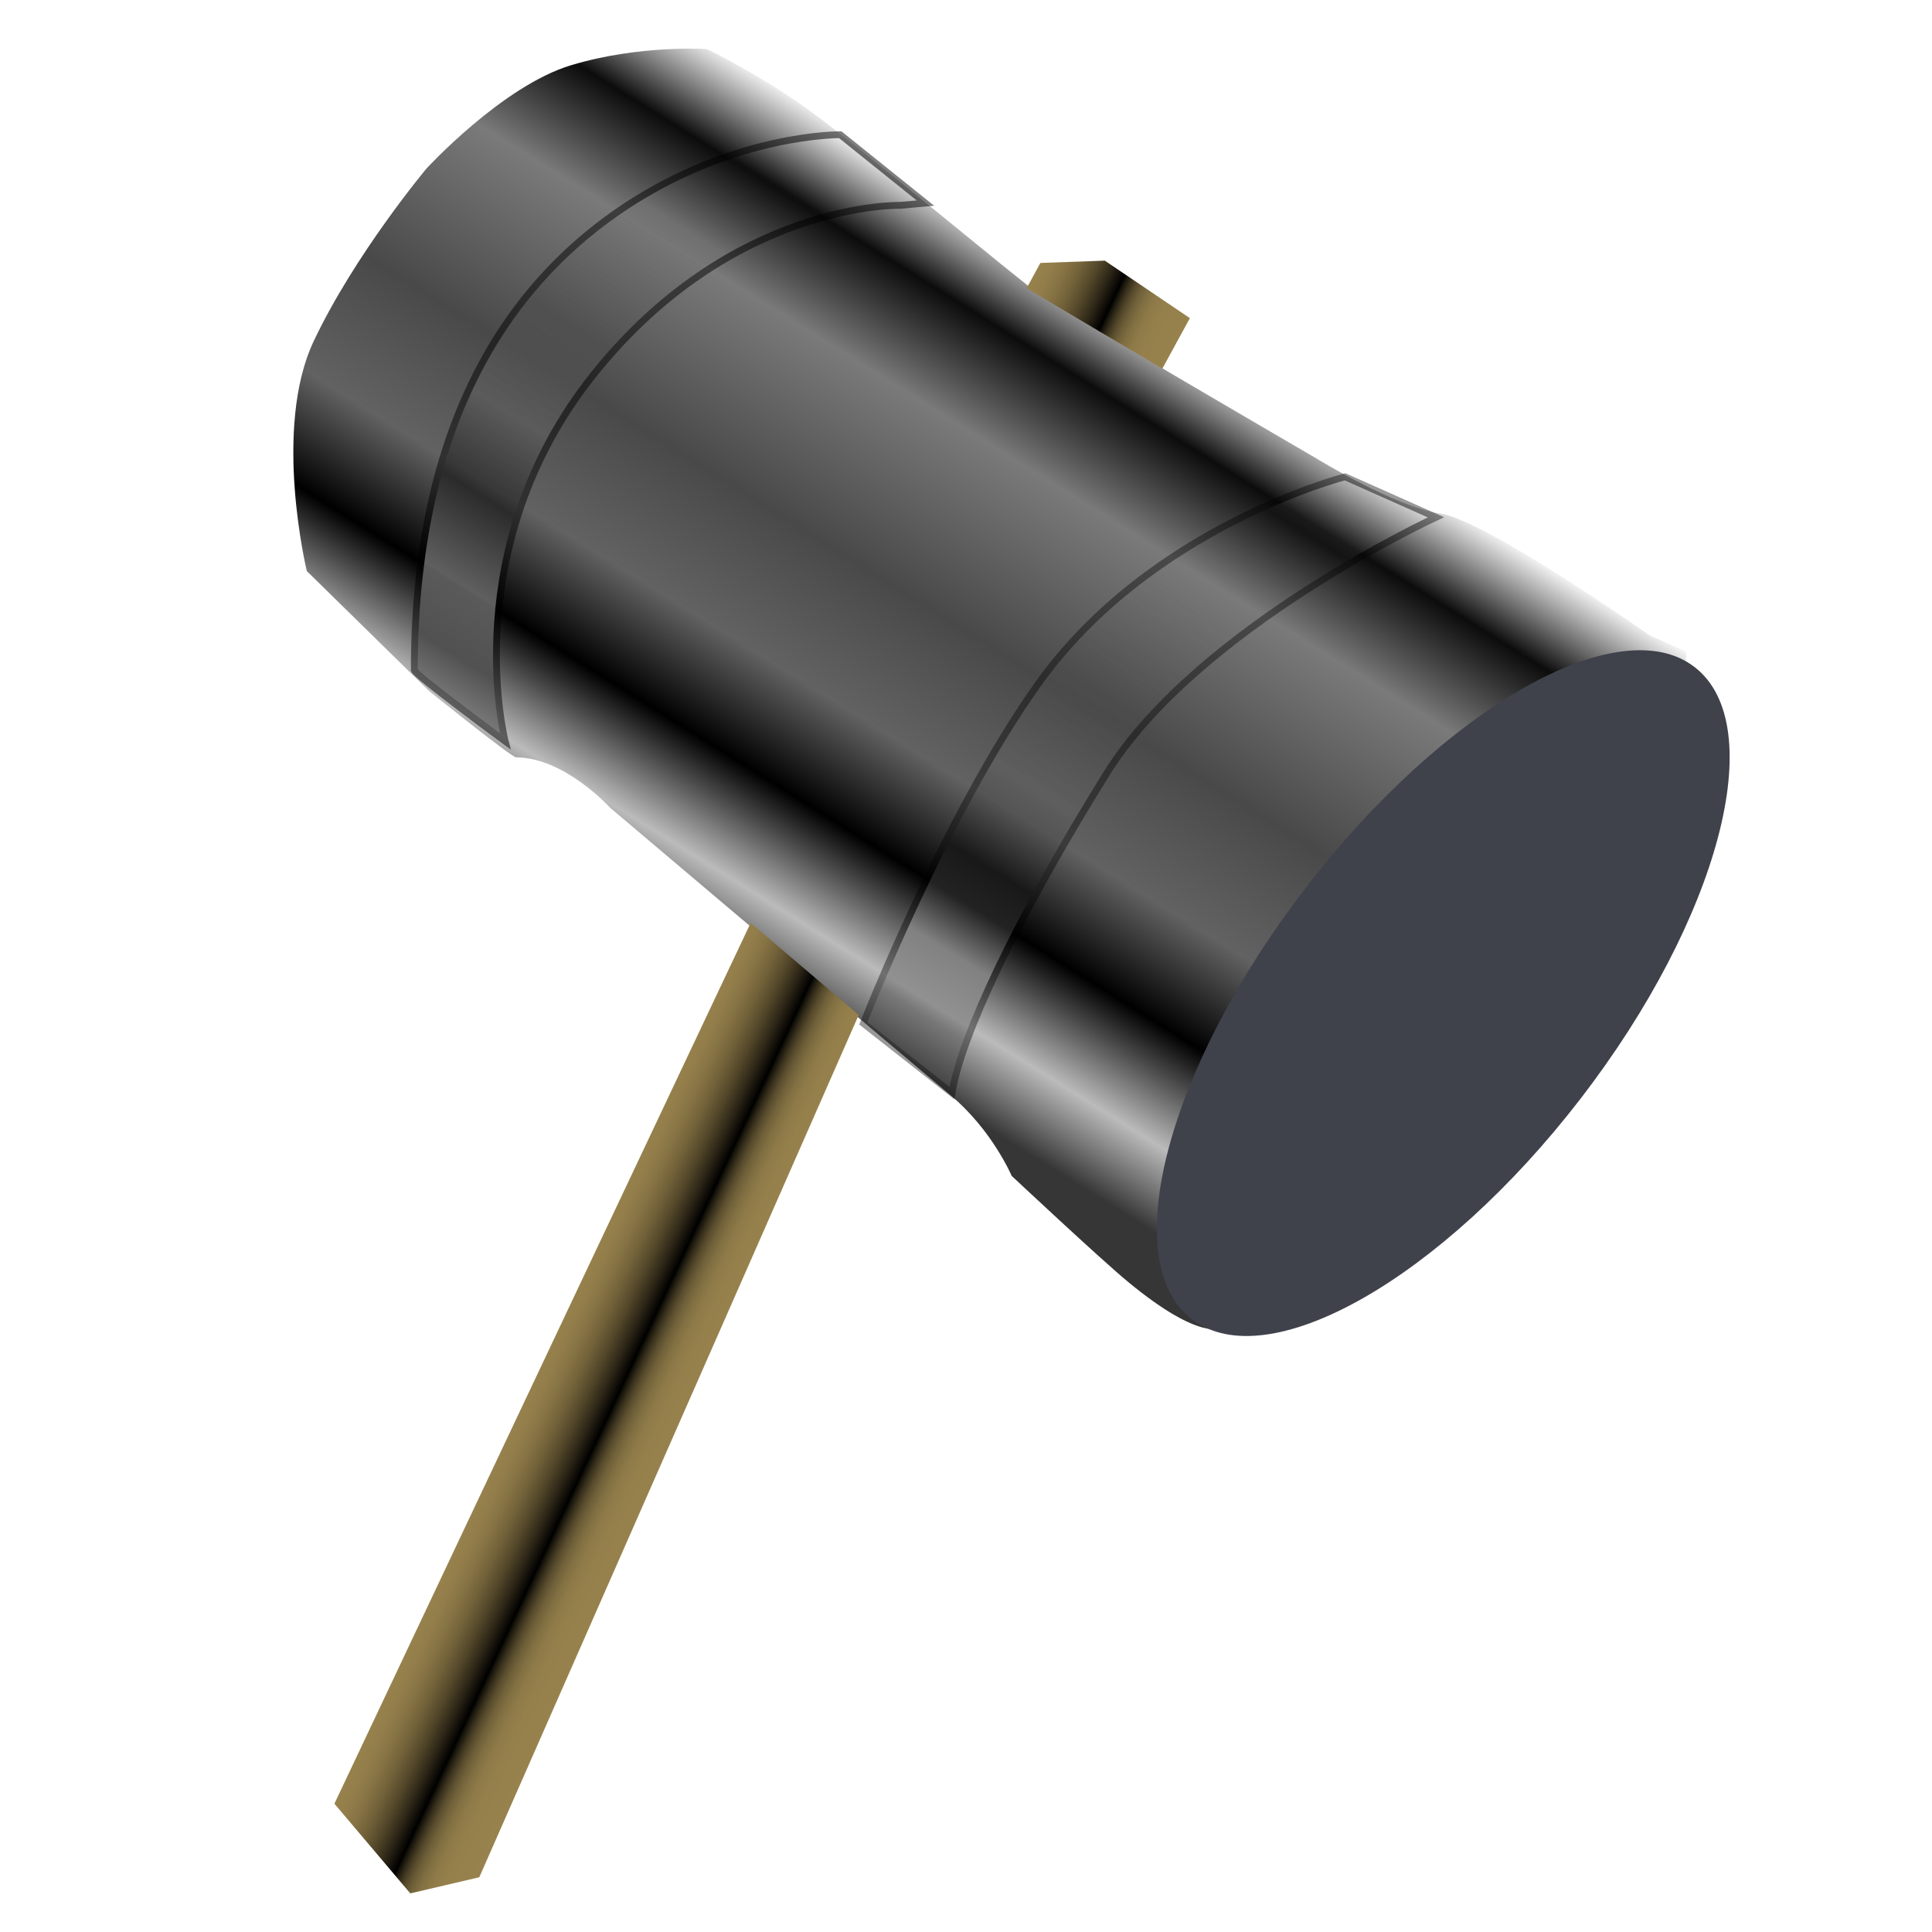
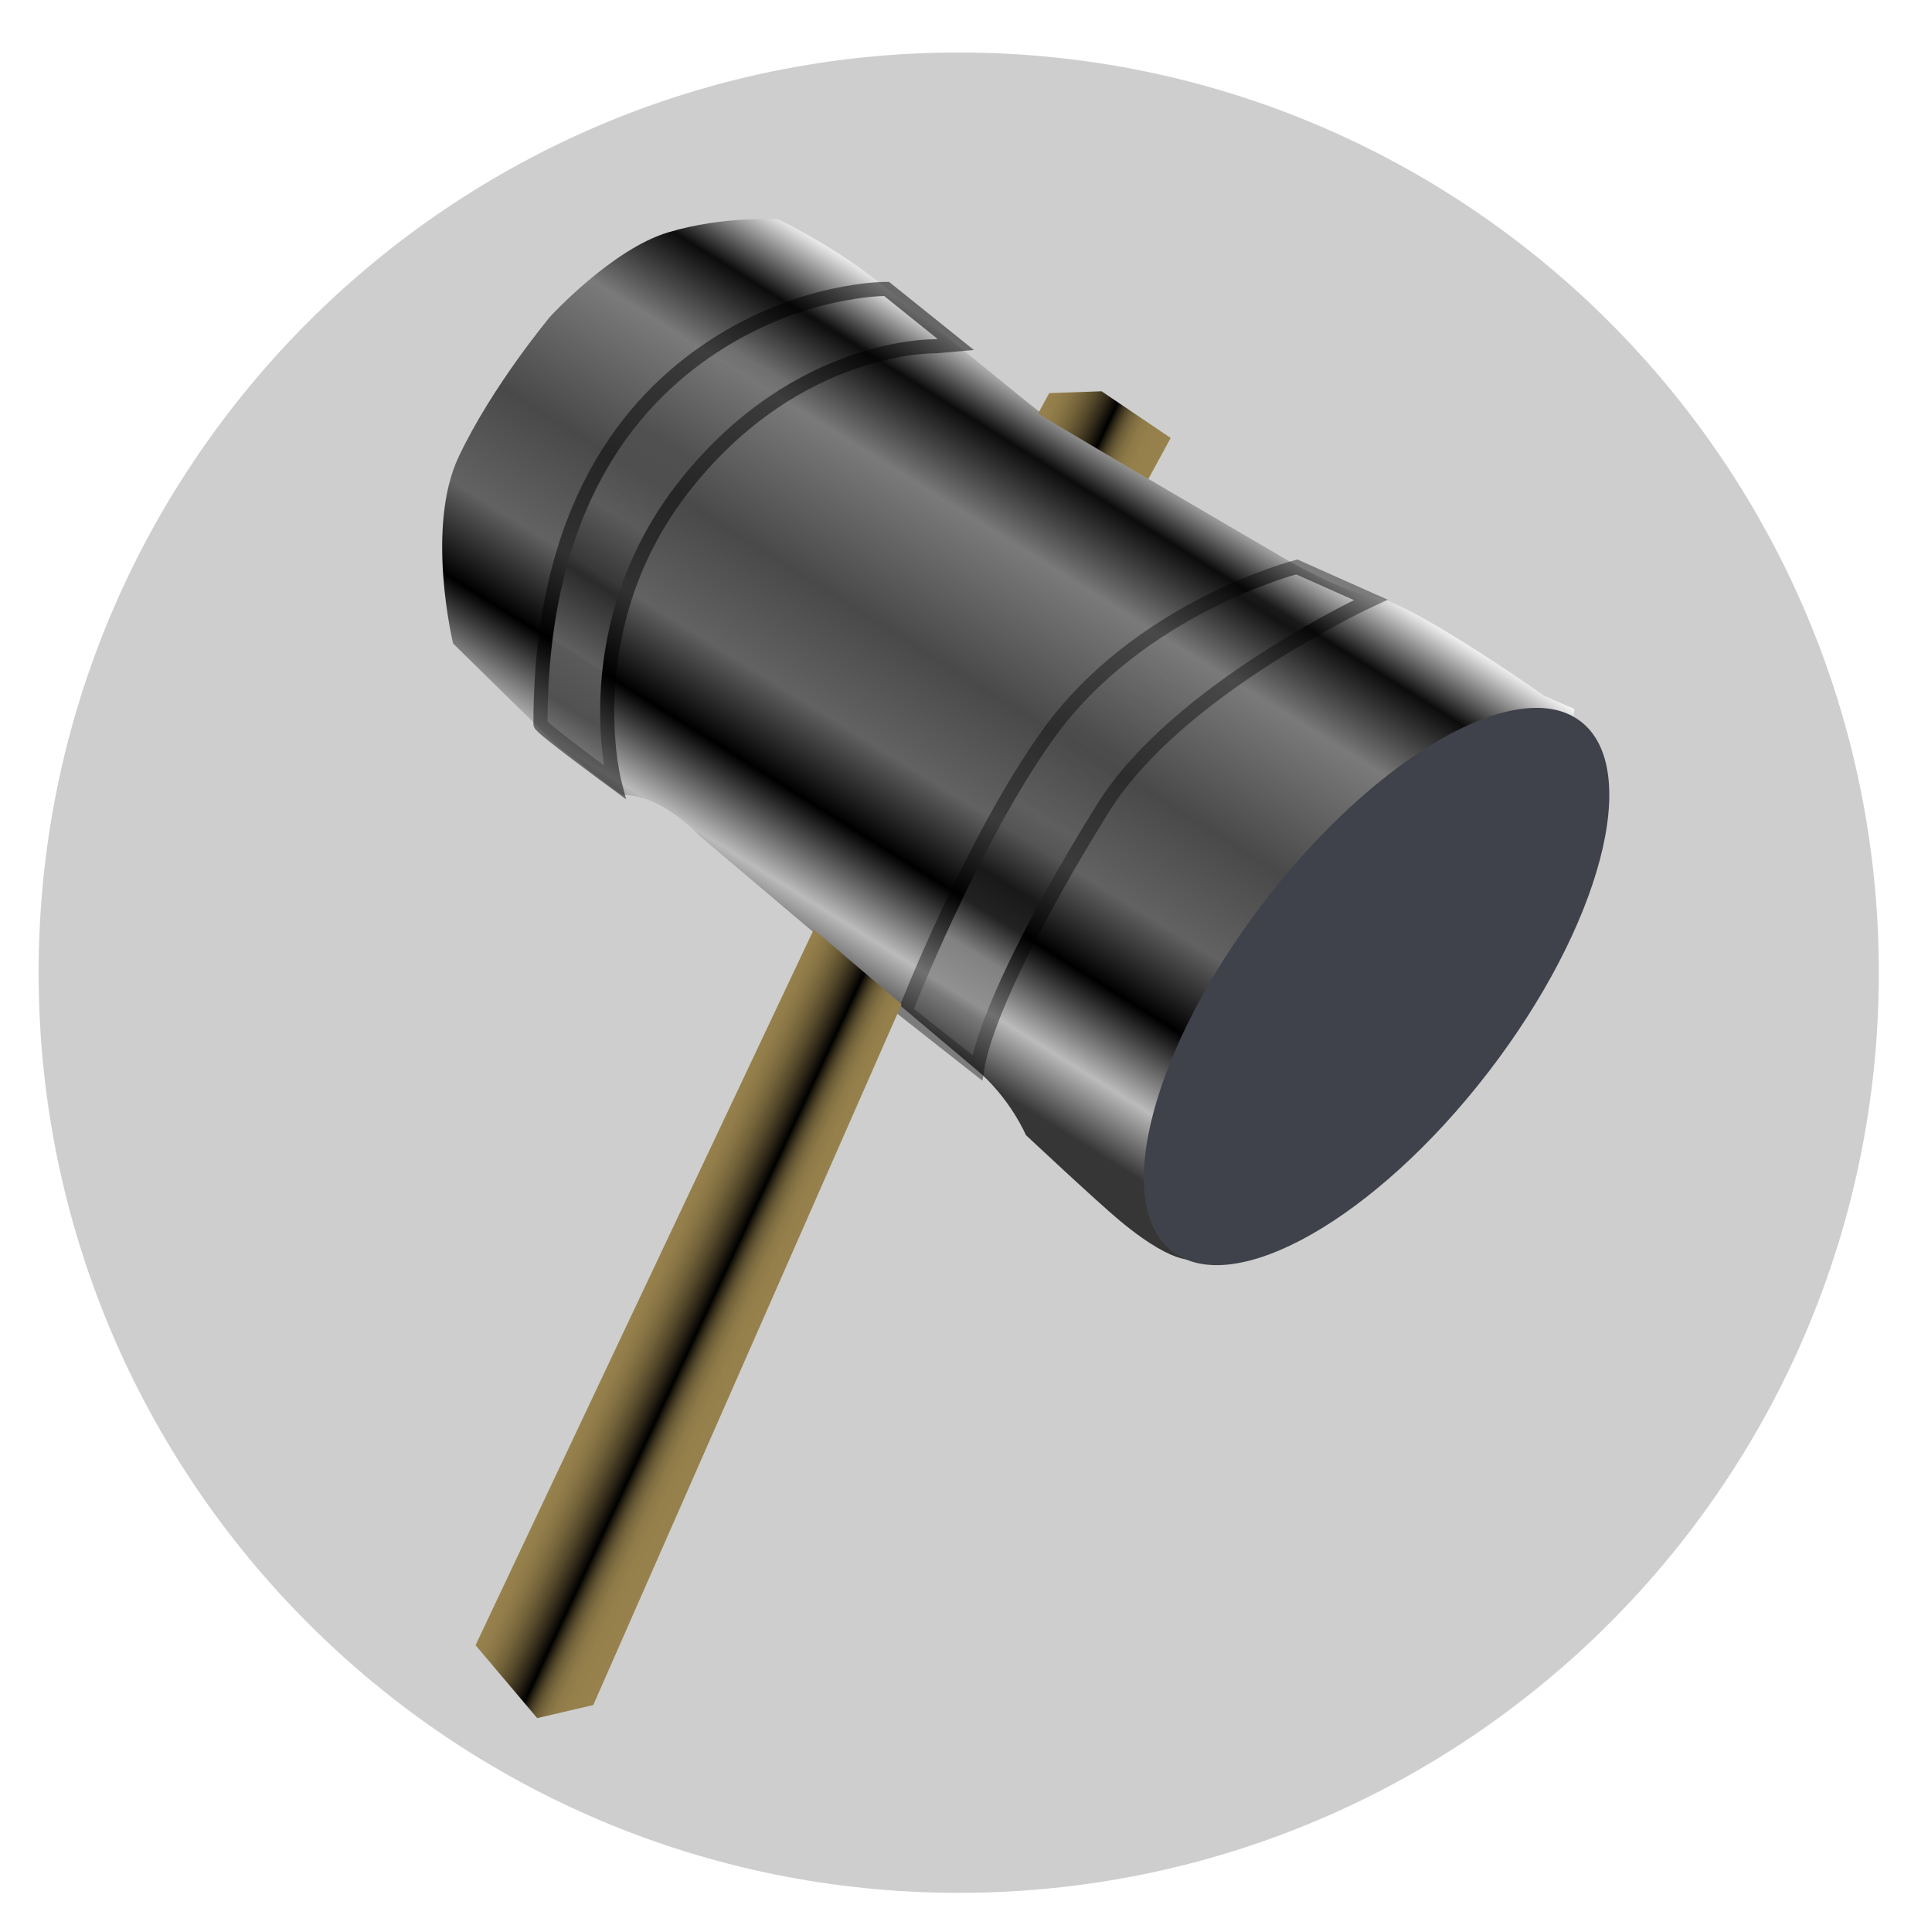
- <svg xmlns="http://www.w3.org/2000/svg" version="1.1" id="Calque_2" x="0px" y="0px" width="283.46px" height="283.46px" viewBox="0 0 283.46 283.46" enable-background="new 0 0 283.46 283.46" xml:space="preserve">
-   <linearGradient id="SVGID_1_" gradientUnits="userSpaceOnUse" x1="277.434" y1="90.846" x2="212.574" y2="-12.952" gradientTransform="matrix(1 0 0 -1 -106 138.46)">
+ <svg xmlns="http://www.w3.org/2000/svg" version="1.1" id="Calque_2" x="0px" y="0px" width="135.5px" height="137px" viewBox="0 0 135.5 137" enable-background="new 0 0 135.5 137" xml:space="preserve">
+   <g id="Calque_3">
+     <circle fill="#CECECE" cx="67.989" cy="68.973" r="65.25" />
+   </g>
+   <linearGradient id="SVGID_1_" gradientUnits="userSpaceOnUse" x1="-2.214" y1="80.572" x2="-27.689" y2="39.805" gradientTransform="matrix(1 0 0 -1 84 112)">
    <stop offset="0" style="stop-color:#FFFFFF" />
    <stop offset="0.111" style="stop-color:#0D0C0C" />
    <stop offset="0.235" style="stop-color:#7A7A7A" />
    <stop offset="0.44" style="stop-color:#494949" />
    <stop offset="0.595" style="stop-color:#626262" />
    <stop offset="0.717" style="stop-color:#000000" />
    <stop offset="0.841" style="stop-color:#BBBBBB" />
    <stop offset="0.932" style="stop-color:#363636" />
  </linearGradient>
-   <path fill="url(#SVGID_1_)" d="M45.016,83.789c0,0-5.061-20.92,1.012-33.74c6.073-12.82,16.533-25.305,16.533-25.305  S73.695,12.597,83.817,9.561s19.906-2.362,19.906-2.362s7.759,3.71,15.183,9.11c7.423,5.399,30.367,24.628,33.74,26.991  c3.376,2.363,40.487,23.955,40.487,23.955s11.475,7.085,18.22,8.098c6.749,1.012,30.706,17.881,30.706,17.881l5.396,2.362  l-1.688,20.244l-33.062,65.118l-33.402,13.834c0,0-3.037,2.194-13.835-6.749c-4.061-3.36-17.037-15.519-17.037-15.519  s-2.871-6.746-8.944-11.807c-6.072-5.061-49.935-42.175-49.935-42.175s-6.716-7.411-13.833-7.423c-0.674,0-12.82-9.784-12.82-9.784  L45.016,83.789z" />
-   <path fill="none" d="M76.057,1.127" />
-   <path fill="#3F424B" d="M231.878,161.226c20.368-26.422,27.869-54.787,16.747-63.358c-11.114-8.569-36.637,5.905-57.003,32.325  c-20.371,26.424-27.869,54.788-16.751,63.358C185.992,202.118,211.51,187.644,231.878,161.226z" />
-   <linearGradient id="SVGID_2_" gradientUnits="userSpaceOnUse" x1="301.093" y1="72.301" x2="243.186" y2="-20.369" gradientTransform="matrix(1 0 0 -1 -106 138.46)">
+   <path fill="url(#SVGID_1_)" d="M32.133,45.634c0,0-1.987-8.216,0.398-13.252c2.385-5.036,6.493-9.939,6.493-9.939  s4.373-4.771,8.349-5.963c3.976-1.193,7.819-0.928,7.819-0.928s3.048,1.458,5.963,3.579c2.915,2.12,11.926,9.673,13.252,10.601  c1.325,0.928,15.901,9.41,15.901,9.41s4.506,2.783,7.156,3.18c2.65,0.396,12.061,7.024,12.061,7.024l2.119,0.928l-0.662,7.951  L97.996,83.8l-13.119,5.435c0,0-1.193,0.861-5.436-2.65c-1.594-1.32-6.69-6.098-6.69-6.098s-1.126-2.648-3.513-4.637  c-2.385-1.988-19.612-16.564-19.612-16.564s-2.638-2.911-5.434-2.916c-0.265,0-5.036-3.843-5.036-3.843L32.133,45.634z" />
+   <path fill="none" d="M44.326,13.167" />
+   <path fill="#3F424B" d="M105.527,76.051c7.998-10.38,10.945-21.52,6.578-24.887c-4.365-3.366-14.391,2.319-22.39,12.696  c-8.003,10.379-10.946,21.519-6.579,24.885C87.504,92.109,97.527,86.425,105.527,76.051z" />
+   <linearGradient id="SVGID_2_" gradientUnits="userSpaceOnUse" x1="7.08" y1="73.291" x2="-15.664" y2="36.893" gradientTransform="matrix(1 0 0 -1 84 112)">
    <stop offset="0" style="stop-color:#FFFFFF" />
    <stop offset="0.111" style="stop-color:#0D0C0C" />
    <stop offset="0.235" style="stop-color:#7A7A7A" />
    <stop offset="0.44" style="stop-color:#494949" />
    <stop offset="0.595" style="stop-color:#626262" />
    <stop offset="0.717" style="stop-color:#000000" />
    <stop offset="0.841" style="stop-color:#BBBBBB" />
    <stop offset="0.932" style="stop-color:#363636" />
  </linearGradient>
-   <path opacity="0.4" fill="url(#SVGID_2_)" stroke="#000000" stroke-miterlimit="10" enable-background="new    " d="M139.668,160.38  c1.332-8.248,9.331-25.411,22.671-46.861c13.337-21.451,48.341-37.621,48.341-37.621l-13.337-5.942c0,0-28.541,7.302-45.005,30.362  c-13.67,19.141-25.671,49.834-25.671,49.834L139.668,160.38z" />
-   <linearGradient id="SVGID_3_" gradientUnits="userSpaceOnUse" x1="224.611" y1="121.611" x2="170.815" y2="35.52" gradientTransform="matrix(1 0 0 -1 -106 138.46)">
+   <path opacity="0.4" fill="url(#SVGID_2_)" stroke="#000000" stroke-miterlimit="10" enable-background="new    " d="M69.311,75.717  c0.523-3.238,3.666-9.98,8.904-18.405c5.237-8.426,18.987-14.777,18.987-14.777l-5.238-2.333c0,0-11.21,2.868-17.678,11.925  c-5.37,7.517-10.083,19.572-10.083,19.572L69.311,75.717z" />
+   <linearGradient id="SVGID_3_" gradientUnits="userSpaceOnUse" x1="-22.962" y1="92.659" x2="-44.092" y2="58.845" gradientTransform="matrix(1 0 0 -1 84 112)">
    <stop offset="0" style="stop-color:#FFFFFF" />
    <stop offset="0.111" style="stop-color:#0D0C0C" />
    <stop offset="0.235" style="stop-color:#7A7A7A" />
    <stop offset="0.44" style="stop-color:#494949" />
    <stop offset="0.595" style="stop-color:#626262" />
    <stop offset="0.717" style="stop-color:#000000" />
    <stop offset="0.841" style="stop-color:#BBBBBB" />
    <stop offset="0.932" style="stop-color:#363636" />
  </linearGradient>
-   <path opacity="0.5" fill="url(#SVGID_3_)" stroke="#000000" stroke-miterlimit="10" enable-background="new    " d="M74.122,108.755  c0,0-7.333-28.384,12.996-53.834c20.329-25.449,44.992-24.795,44.992-24.795l3.667-0.326L123.28,19.766  c0,0-15.289-0.192-31.496,10.523c-14.993,9.911-30.993,29.082-30.993,68.027C60.79,98.968,74.122,108.755,74.122,108.755z" />
-   <path fill="#97824D" d="M125.993,150.93" />
-   <linearGradient id="SVGID_4_" gradientUnits="userSpaceOnUse" x1="183.741" y1="-64.68" x2="205.335" y2="-74.749" gradientTransform="matrix(1 0 0 -1 -106 138.46)">
+   <path opacity="0.5" fill="url(#SVGID_3_)" stroke="#000000" stroke-miterlimit="10" enable-background="new    " d="M43.565,55.441  c0,0-2.88-11.149,5.105-21.145c7.985-9.995,17.671-9.739,17.671-9.739l1.439-0.128l-4.908-3.941c0,0-6.005-0.076-12.371,4.132  c-5.888,3.893-12.173,11.423-12.173,26.719C38.329,51.597,43.565,55.441,43.565,55.441z" />
+   <path fill="#97824D" d="M63.938,72.006" />
+   <linearGradient id="SVGID_4_" gradientUnits="userSpaceOnUse" x1="-39.014" y1="19.486" x2="-30.531" y2="15.531" gradientTransform="matrix(1 0 0 -1 84 112)">
    <stop offset="0" style="stop-color:#97824D" />
    <stop offset="0.08" style="stop-color:#937E4B" />
    <stop offset="0.165" style="stop-color:#867344" />
    <stop offset="0.252" style="stop-color:#716139" />
    <stop offset="0.342" style="stop-color:#53472A" />
    <stop offset="0.431" style="stop-color:#2D2617" />
    <stop offset="0.518" style="stop-color:#000000" />
    <stop offset="0.54" style="stop-color:#1A170D" />
    <stop offset="0.573" style="stop-color:#3C331E" />
    <stop offset="0.609" style="stop-color:#584C2D" />
    <stop offset="0.65" style="stop-color:#6F6039" />
    <stop offset="0.697" style="stop-color:#816F42" />
    <stop offset="0.752" style="stop-color:#8E7A48" />
    <stop offset="0.827" style="stop-color:#95804C" />
    <stop offset="1" style="stop-color:#97824D" />
  </linearGradient>
-   <polygon fill="url(#SVGID_4_)" points="110.134,135.411 49.064,264.636 60.198,277.794 70.32,275.43 125.993,148.906 " />
-   <linearGradient id="SVGID_5_" gradientUnits="userSpaceOnUse" x1="257.937" y1="98.992" x2="279.294" y2="89.034" gradientTransform="matrix(1 0 0 -1 -106 138.46)">
+   <polygon fill="url(#SVGID_4_)" points="57.709,65.911 33.724,116.665 38.097,121.834 42.073,120.906 63.938,71.211 " />
+   <linearGradient id="SVGID_5_" gradientUnits="userSpaceOnUse" x1="-9.873" y1="83.772" x2="-1.483" y2="79.86" gradientTransform="matrix(1 0 0 -1 84 112)">
    <stop offset="0" style="stop-color:#97824D" />
    <stop offset="0.08" style="stop-color:#937E4B" />
    <stop offset="0.165" style="stop-color:#867344" />
    <stop offset="0.252" style="stop-color:#716139" />
    <stop offset="0.342" style="stop-color:#53472A" />
    <stop offset="0.431" style="stop-color:#2D2617" />
    <stop offset="0.518" style="stop-color:#000000" />
    <stop offset="0.54" style="stop-color:#1A170D" />
    <stop offset="0.573" style="stop-color:#3C331E" />
    <stop offset="0.609" style="stop-color:#584C2D" />
    <stop offset="0.65" style="stop-color:#6F6039" />
    <stop offset="0.697" style="stop-color:#816F42" />
    <stop offset="0.752" style="stop-color:#8E7A48" />
    <stop offset="0.827" style="stop-color:#95804C" />
    <stop offset="1" style="stop-color:#97824D" />
  </linearGradient>
-   <polygon fill="url(#SVGID_5_)" points="170.528,54.099 174.577,46.676 162.094,38.242 152.645,38.578 150.621,42.291 " />
+   <polygon fill="url(#SVGID_5_)" points="81.432,33.974 83.021,31.058 78.118,27.745 74.407,27.877 73.611,29.335 " />
</svg>
